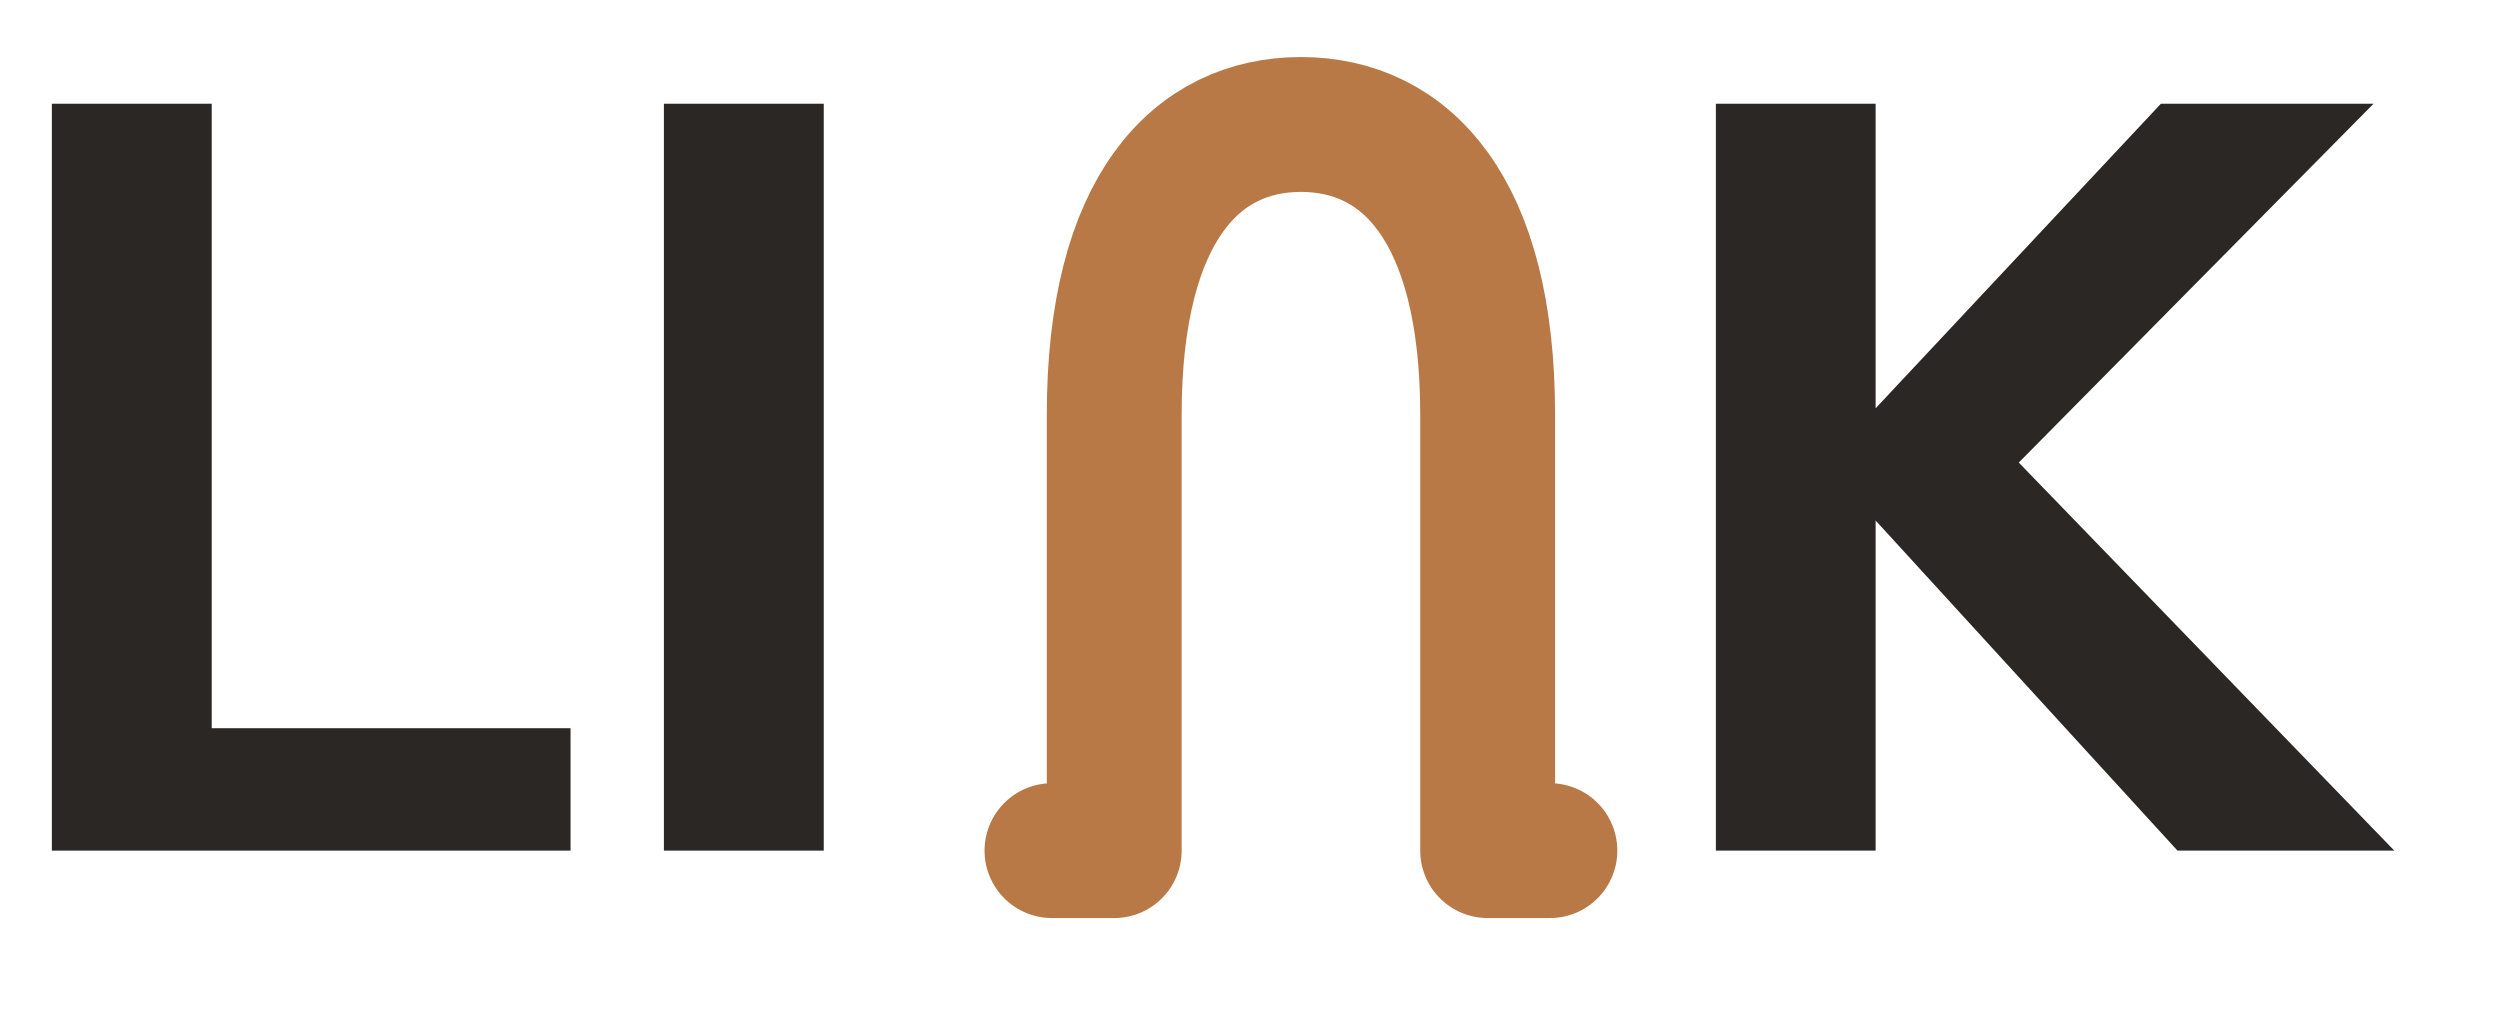
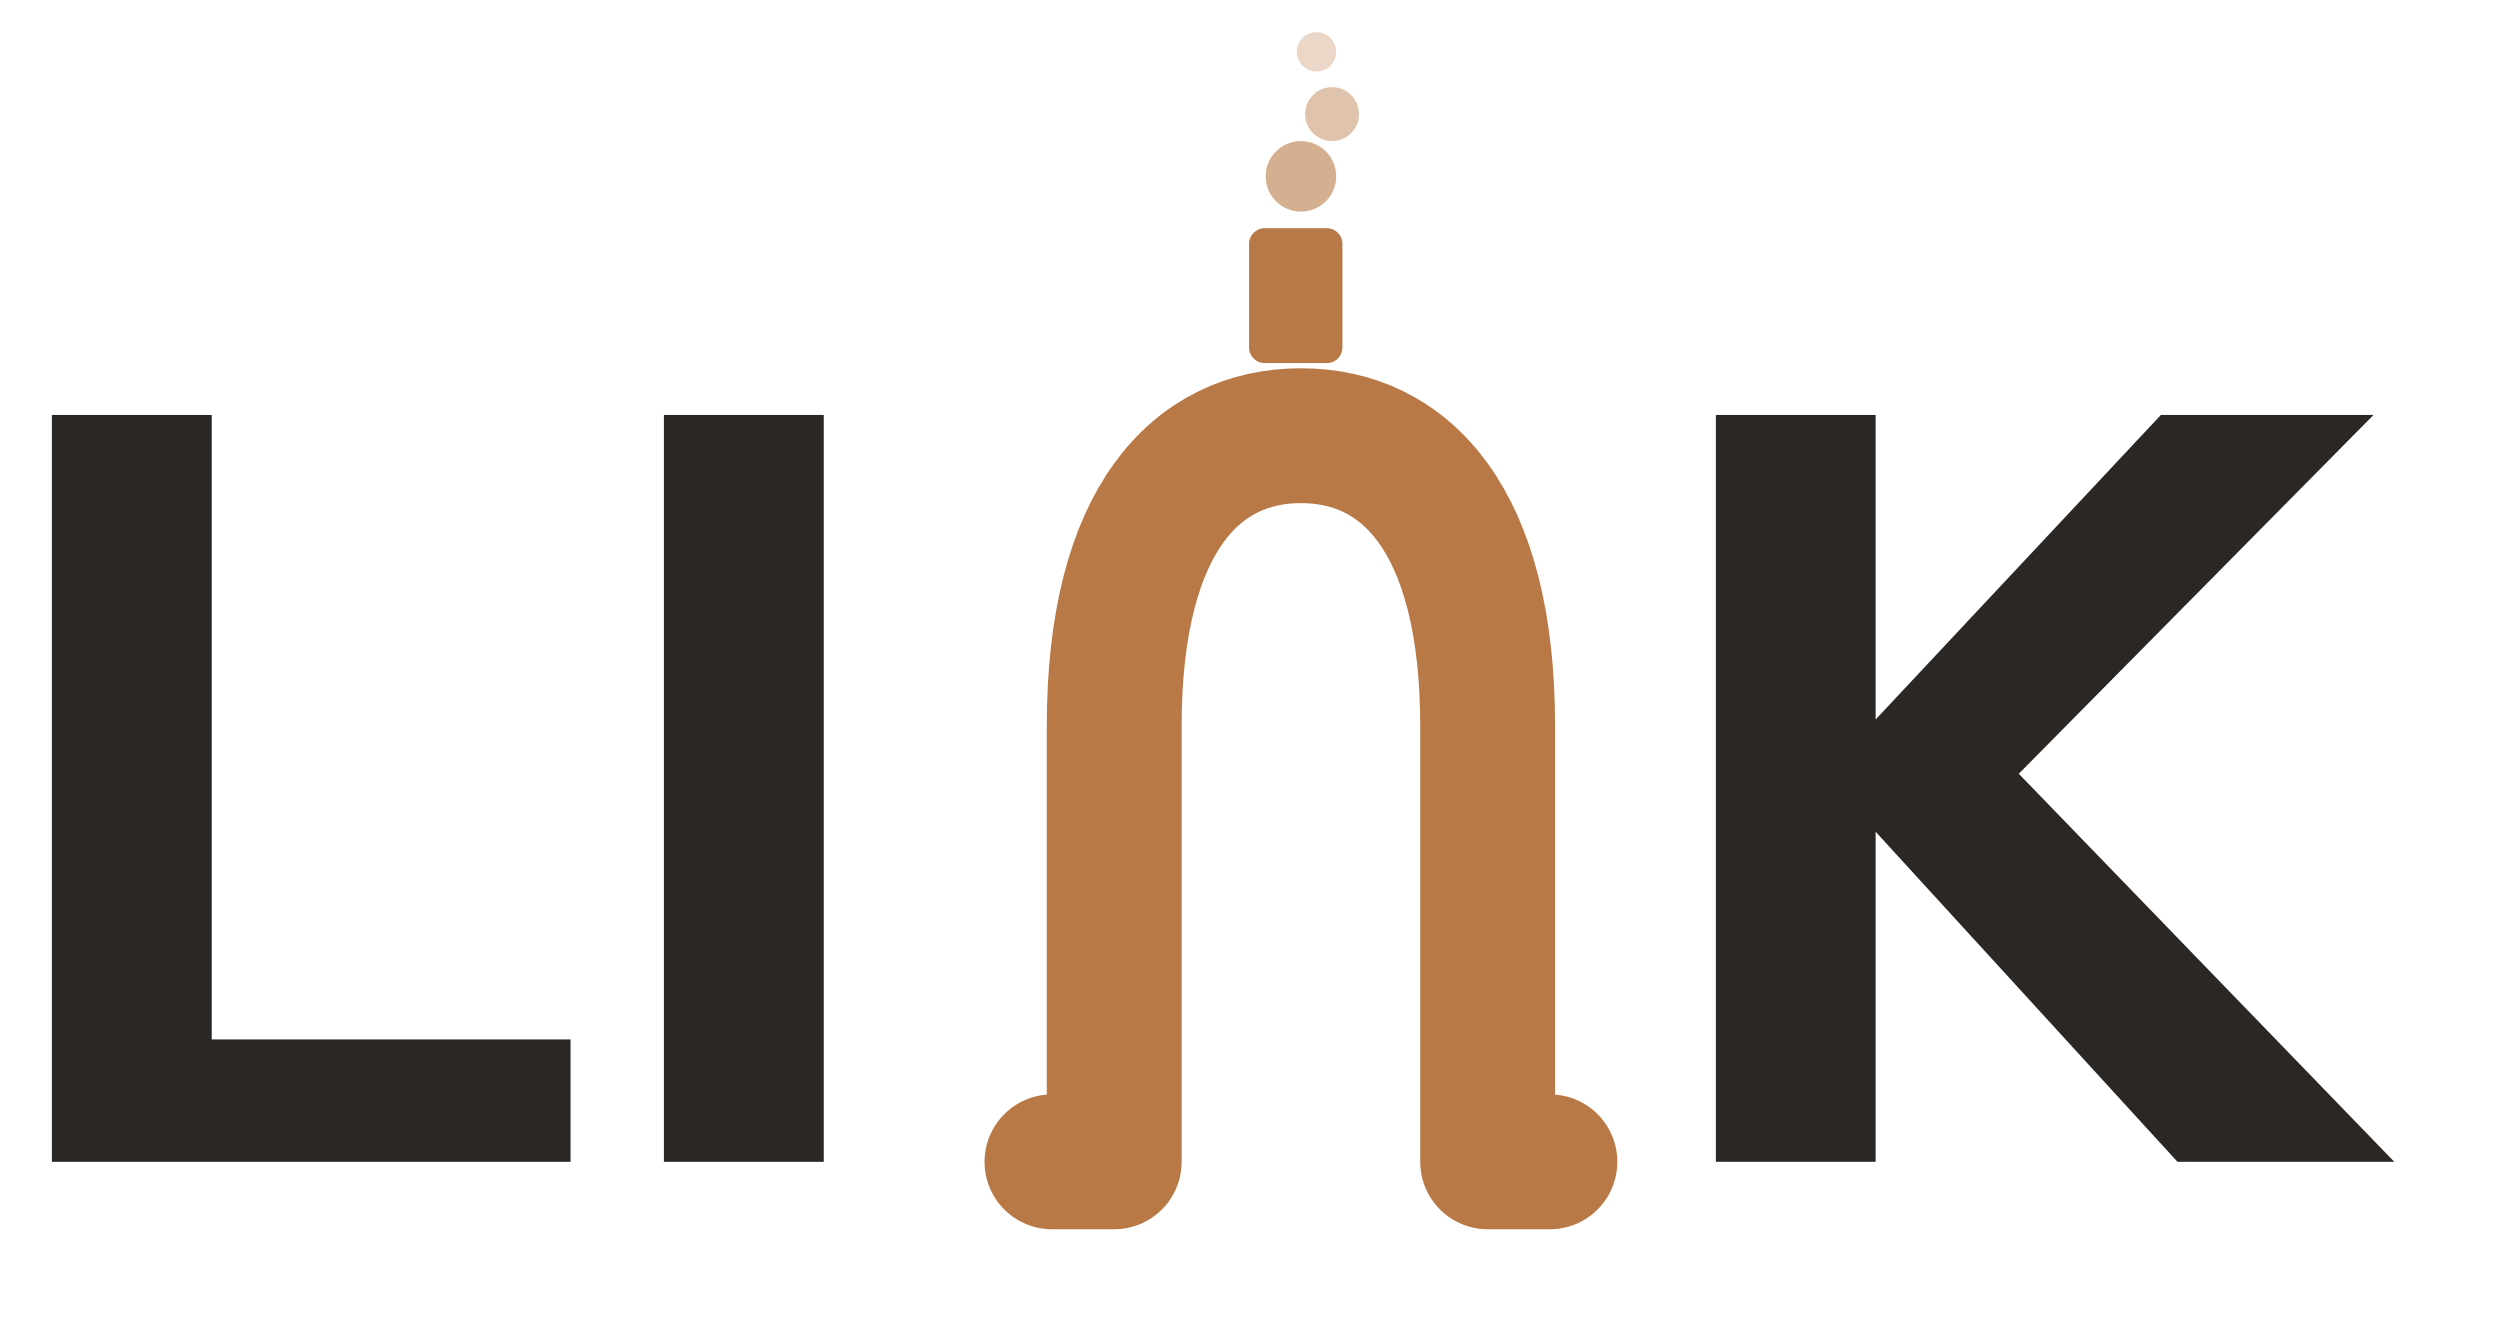
- <svg xmlns="http://www.w3.org/2000/svg" viewBox="0 0 241 98">
+ <svg xmlns="http://www.w3.org/2000/svg" viewBox="0 -30 241 128">
  <path d="M5.00,82.00 L5.00,10.00 L20.41,10.00 L20.41,82.00 L5.00,82.00 Z M12.20,82.00 L12.20,70.20 L55.00,70.20 L55.00,82.00 L12.20,82.00 Z" fill="#2B2724" />
  <path d="M64.00,82.00 L64.00,10.00 L79.41,10.00 L79.41,82.00 L64.00,82.00 Z" fill="#2B2724" />
  <path d="M 101.41,82.00 L 107.41,82.00 L 107.41,40.00 C 107.41,20.00 115.41,12.00 125.41,12.00 C 135.41,12.00 143.41,20.00 143.41,40.00 L 143.41,82.00 L 149.41,82.00" fill="none" stroke="#B87946" stroke-width="13" stroke-linecap="round" stroke-linejoin="round" />
+   <rect x="120.41" y="-8" width="9" height="13" rx="1.5" fill="#B87946" />
+   <circle cx="125.41" cy="-13" r="3.4" fill="#B87946" opacity="0.6" />
+   <circle cx="128.41" cy="-19" r="2.6" fill="#B87946" opacity="0.45" />
+   <circle cx="126.91" cy="-25" r="1.9" fill="#B87946" opacity="0.3" />
  <path d="M165.41,82.00 L165.41,10.00 L180.81,10.00 L180.81,82.00 L165.41,82.00 Z M175.91,44.59 L208.31,10.00 L228.81,10.00 L194.61,44.59 L175.91,44.59 Z M209.91,82.00 L175.70,44.59 L194.61,44.59 L230.81,82.00 L209.91,82.00 Z" fill="#2B2724" />
</svg>
